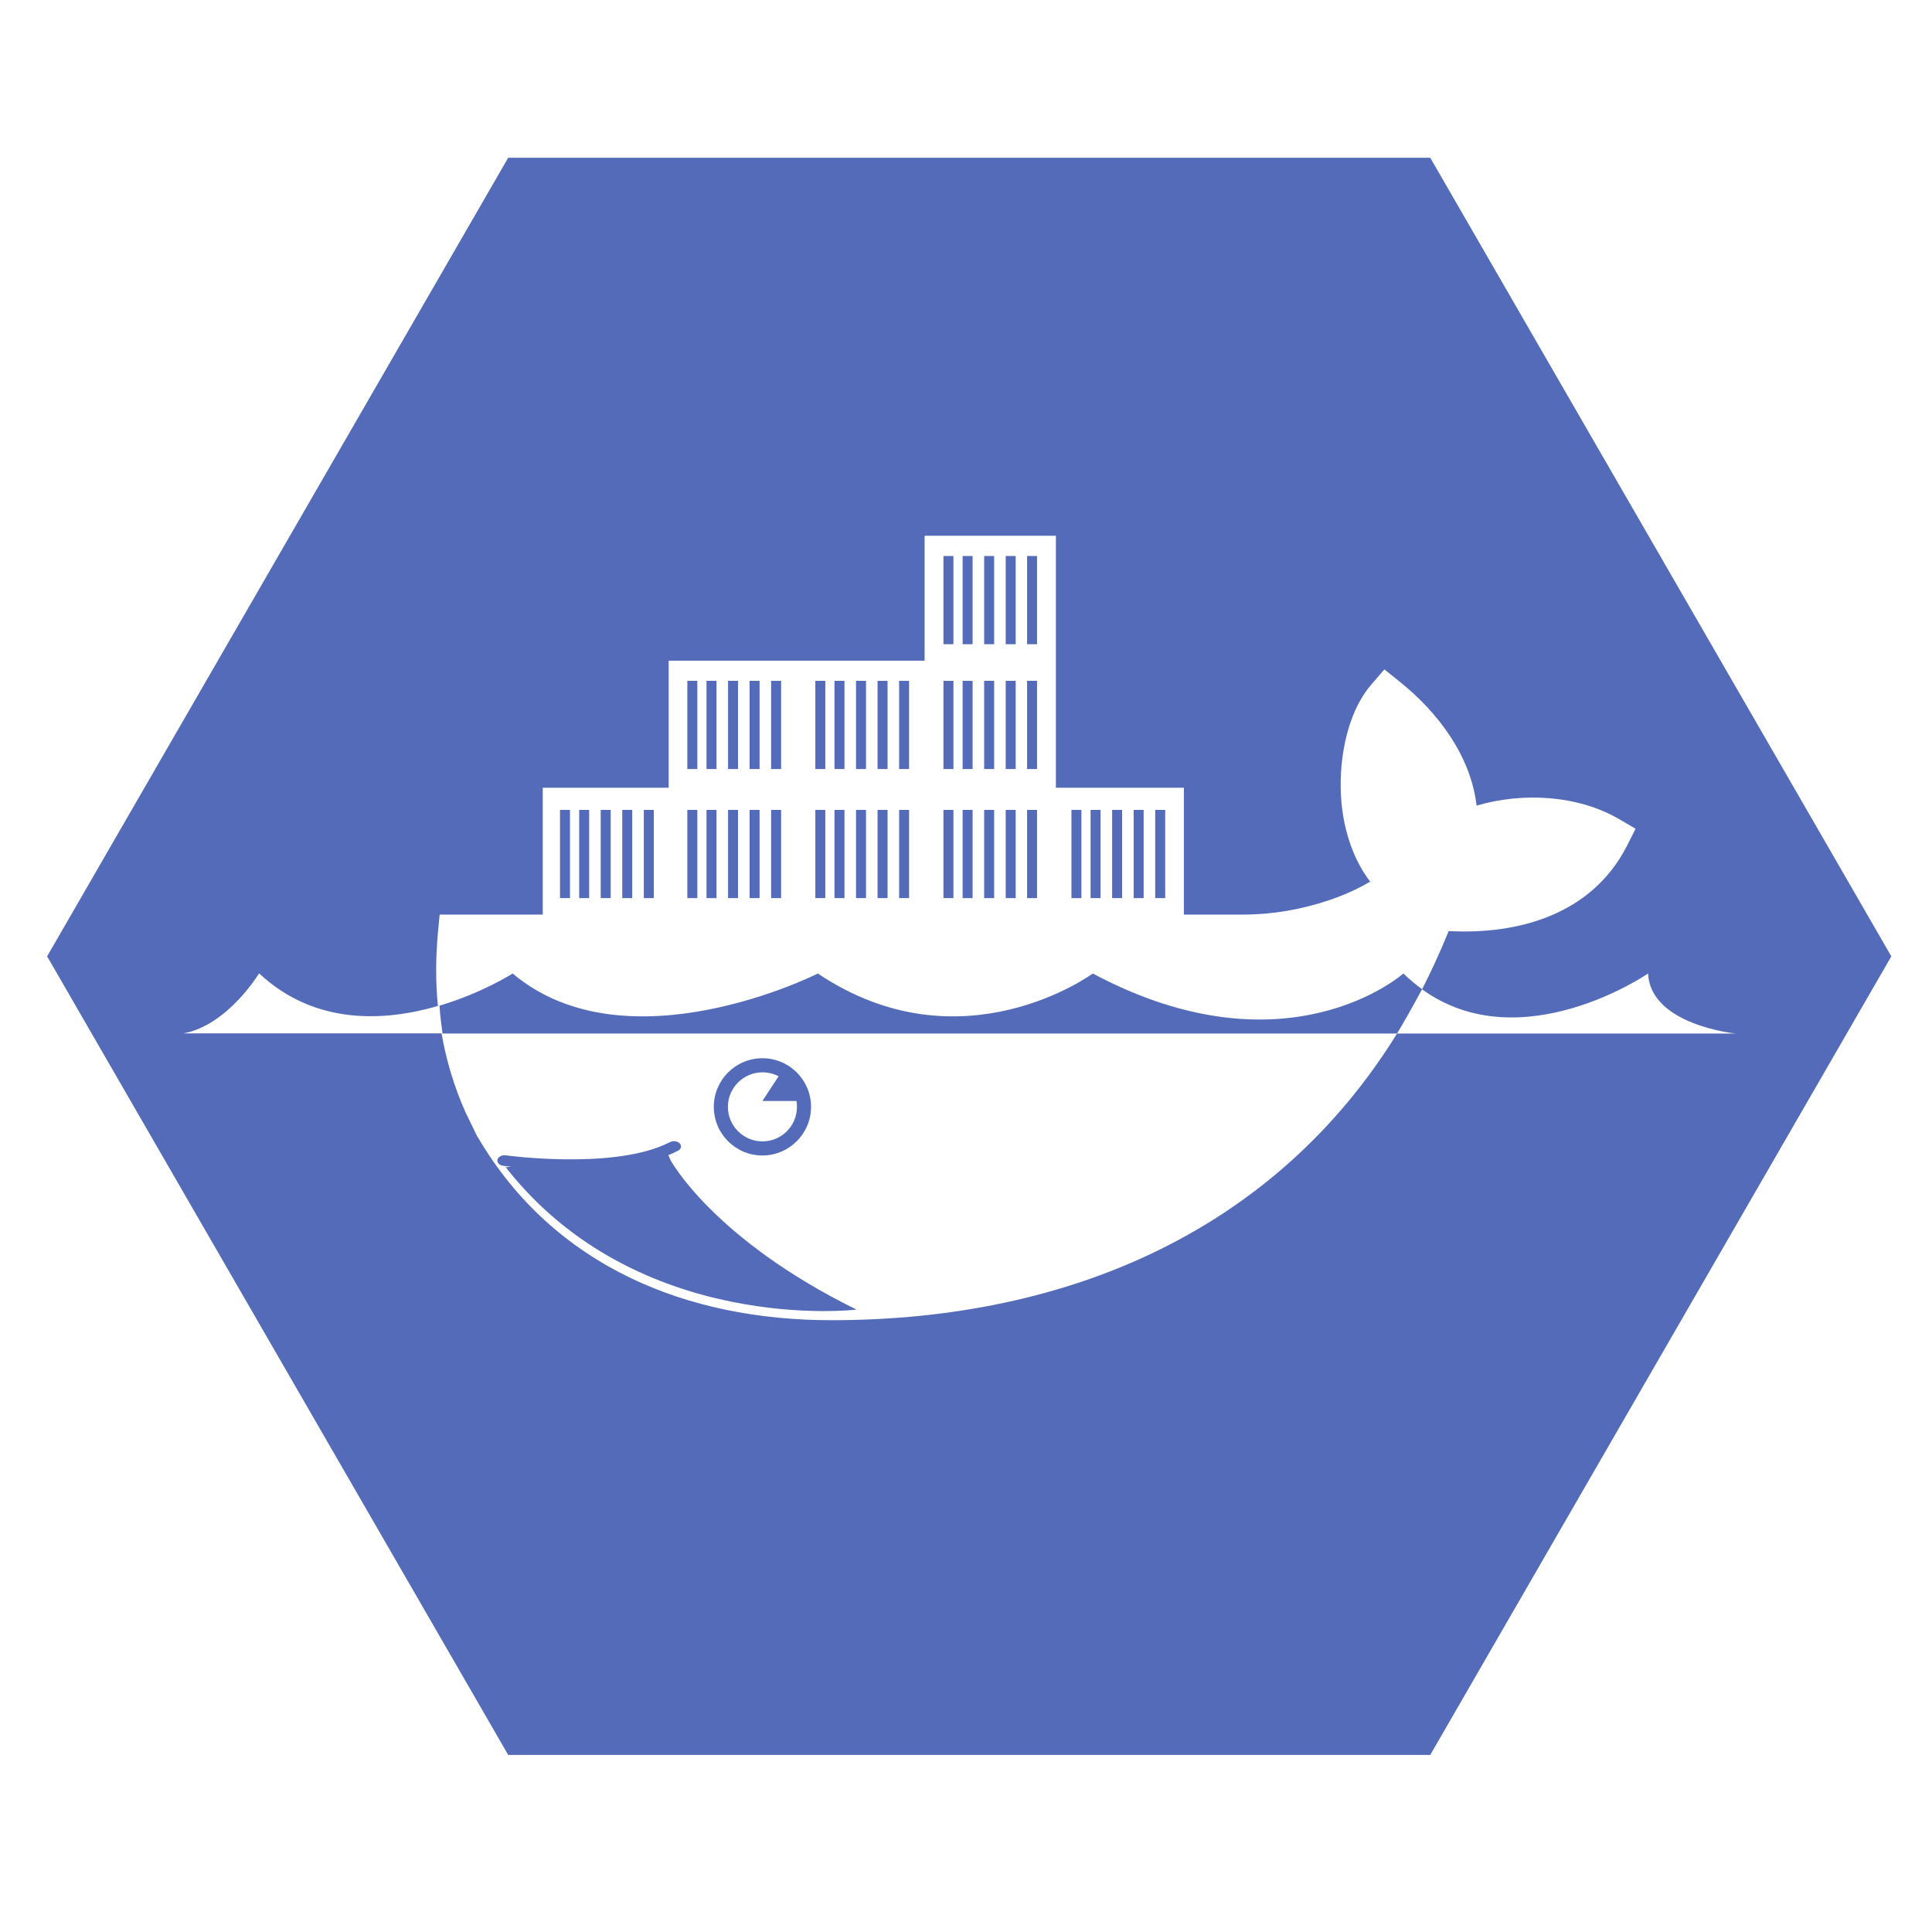
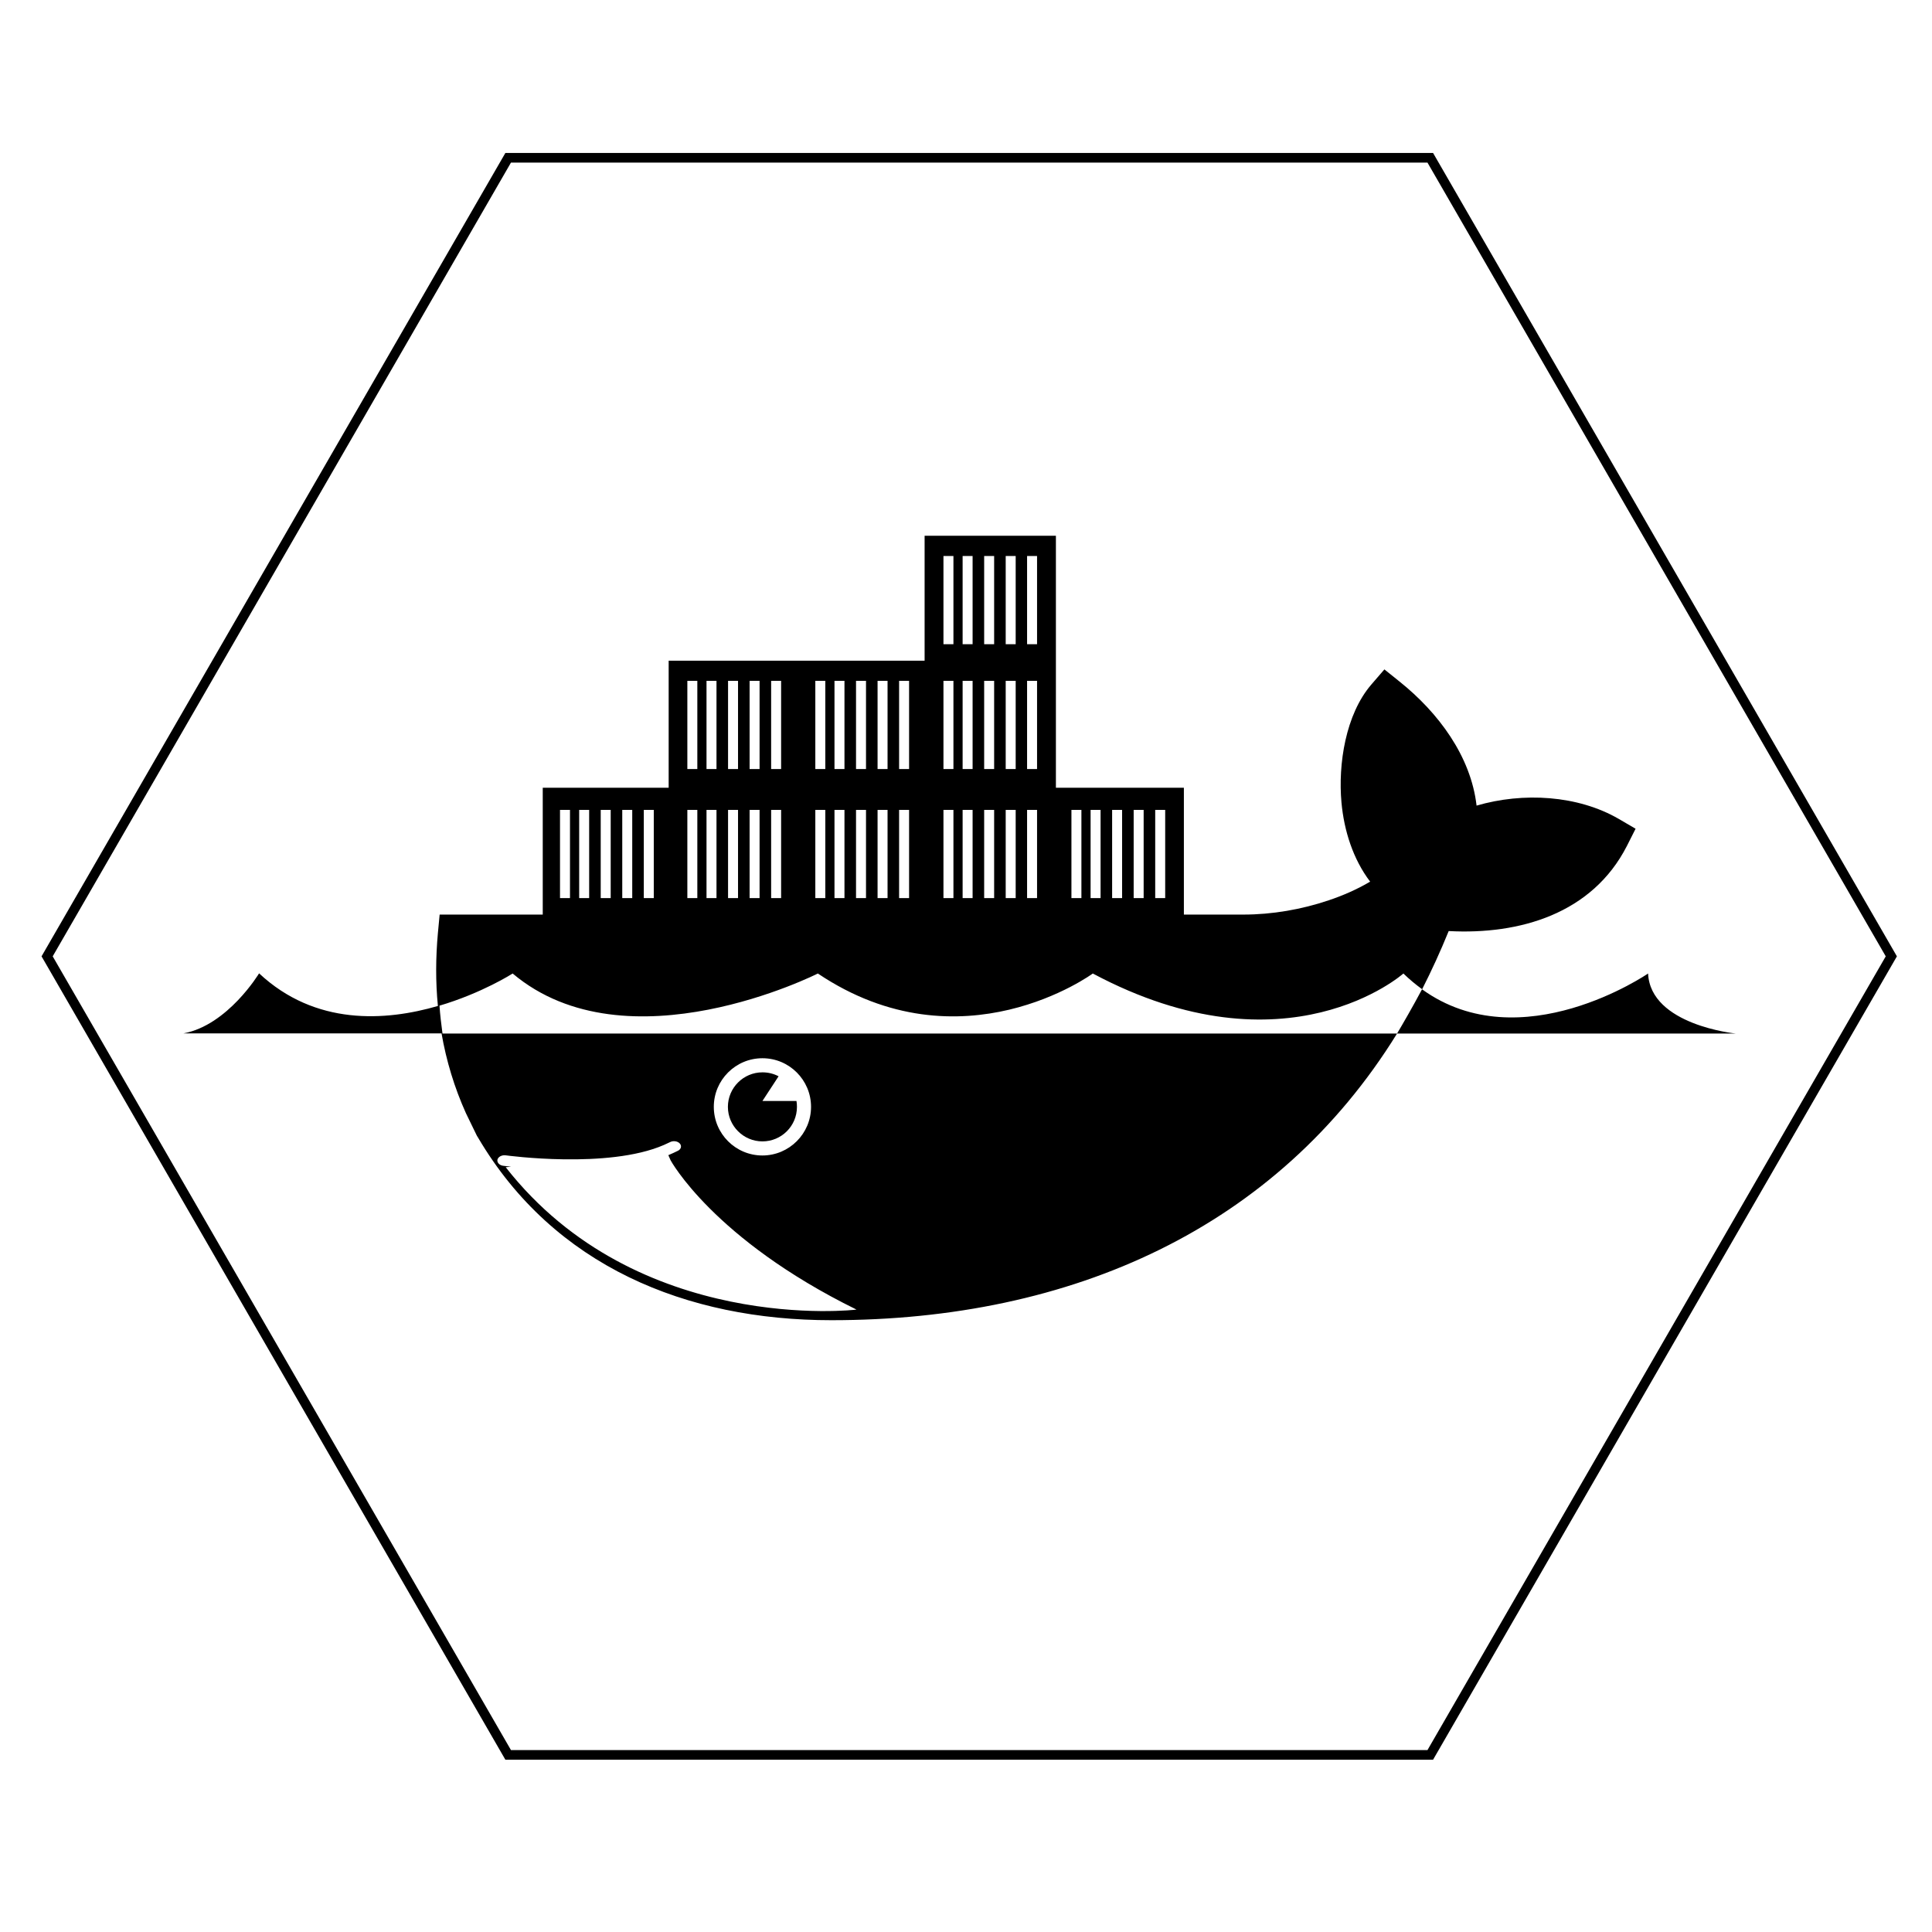
<svg xmlns="http://www.w3.org/2000/svg" style="isolation:isolate" viewBox="0 0 200 200" width="200" height="200">
  <defs>
-     <clipPath id="_clipPath_cg766oUH4sIKkC0zZk7zhibtStQ45GGR">
+     <clipPath id="_clipPath_cb7LVeYyfrCPF1NquZPHa4GmpZXyR6Xy">
      <rect width="200" height="200" />
    </clipPath>
  </defs>
-   <g clip-path="url(#_clipPath_cg766oUH4sIKkC0zZk7zhibtStQ45GGR)">
+   <g clip-path="url(#_clipPath_cb7LVeYyfrCPF1NquZPHa4GmpZXyR6Xy)">
    <g style="isolation:isolate" id="Layer 0">
-       <polygon points="52.606,181.667,4.878,99,52.606,16.333,148.061,16.333,195.789,99,148.061,181.667" fill="rgb(83,107,185)" />
+       <polygon points="52.606,181.667,4.878,99,52.606,16.333,148.061,16.333,195.789,99,148.061,181.667" fill="none" vector-effect="non-scaling-stroke" stroke-width="1" stroke="rgb(0,0,0)" stroke-linejoin="miter" stroke-linecap="square" stroke-miterlimit="3" />
    </g>
-     <g style="isolation:isolate" id="Kubernetes" />
    <g style="isolation:isolate" id="Docker">
      <g id="g8">
-         <path d=" M 82.5 114.582 C 82.5 114.369 82.484 114.172 82.451 113.975 L 78.926 113.975 L 80.598 111.417 C 80.106 111.155 79.533 111.008 78.926 111.008 C 76.959 111.008 75.352 112.614 75.352 114.582 C 75.352 116.549 76.959 118.156 78.926 118.156 C 80.893 118.156 82.5 116.566 82.5 114.582 Z " fill="rgb(255,255,255)" />
-         <path d=" M 170.61 100.777 C 170.61 100.777 157.461 109.811 147.214 102.416 C 148.197 100.482 149.116 98.481 149.968 96.383 C 157.313 96.776 164.823 94.596 168.413 87.578 L 169.315 85.791 L 167.577 84.775 C 163.331 82.315 157.674 81.987 152.854 83.397 C 152.264 78.282 148.902 73.773 144.886 70.56 L 143.312 69.297 L 141.967 70.855 C 139.295 73.953 138.508 79.102 138.868 83.069 C 139.131 85.971 140.065 88.939 141.836 91.267 C 140.459 92.087 138.918 92.743 137.54 93.202 C 134.72 94.153 131.687 94.677 128.719 94.677 L 122.555 94.677 L 122.555 81.545 L 109.307 81.545 L 109.307 68.756 L 109.307 68.395 L 109.307 55.459 L 95.715 55.459 L 95.715 68.395 L 82.795 68.395 L 82.467 68.395 L 69.22 68.395 L 69.22 81.545 L 56.185 81.545 L 56.185 94.677 L 45.512 94.677 L 45.331 96.596 C 45.102 99.121 45.085 101.646 45.331 104.138 C 39.921 105.712 32.641 106.204 26.821 100.76 C 26.821 100.76 23.591 106.122 19 106.974 L 45.708 106.974 C 46.2 109.811 47.037 112.582 48.233 115.238 L 49.365 117.566 L 49.496 117.779 C 57.333 131.076 71.072 136.667 86.058 136.667 C 111.012 136.667 132.195 127.092 144.623 106.991 L 179.677 106.991 C 179.677 106.991 170.856 106.122 170.61 100.777 Z  M 119.587 83.84 L 120.62 83.84 L 120.62 92.972 L 119.587 92.972 L 119.587 83.84 Z  M 117.357 83.84 L 118.39 83.84 L 118.39 92.972 L 117.357 92.972 L 117.357 83.84 Z  M 115.127 83.84 L 116.16 83.84 L 116.16 92.972 L 115.127 92.972 L 115.127 83.84 Z  M 112.898 83.84 L 113.931 83.84 L 113.931 92.972 L 112.898 92.972 L 112.898 83.84 Z  M 110.914 83.84 L 111.947 83.84 L 111.947 92.972 L 110.914 92.972 L 110.914 83.84 Z  M 106.323 57.558 L 107.356 57.558 L 107.356 66.69 L 106.323 66.69 L 106.323 57.558 Z  M 106.323 70.478 L 107.356 70.478 L 107.356 79.61 L 106.323 79.61 L 106.323 70.478 Z  M 106.323 83.84 L 107.356 83.84 L 107.356 92.972 L 106.323 92.972 L 106.323 83.84 Z  M 104.11 57.558 L 105.143 57.558 L 105.143 66.69 L 104.11 66.69 L 104.11 57.558 Z  M 104.11 70.478 L 105.143 70.478 L 105.143 79.61 L 104.11 79.61 L 104.11 70.478 Z  M 104.11 83.84 L 105.143 83.84 L 105.143 92.972 L 104.11 92.972 L 104.11 83.84 Z  M 101.88 57.558 L 102.913 57.558 L 102.913 66.69 L 101.88 66.69 L 101.88 57.558 Z  M 101.88 70.478 L 102.913 70.478 L 102.913 79.61 L 101.88 79.61 L 101.88 70.478 Z  M 101.88 83.84 L 102.913 83.84 L 102.913 92.972 L 101.88 92.972 L 101.88 83.84 Z  M 99.65 57.558 L 100.683 57.558 L 100.683 66.69 L 99.65 66.69 L 99.65 57.558 Z  M 99.65 70.478 L 100.683 70.478 L 100.683 79.61 L 99.65 79.61 L 99.65 70.478 Z  M 99.65 83.84 L 100.683 83.84 L 100.683 92.972 L 99.65 92.972 L 99.65 83.84 Z  M 97.666 57.558 L 98.699 57.558 L 98.699 66.69 L 97.666 66.69 L 97.666 57.558 Z  M 97.666 70.478 L 98.699 70.478 L 98.699 79.61 L 97.666 79.61 L 97.666 70.478 Z  M 97.666 83.84 L 98.699 83.84 L 98.699 92.972 L 97.666 92.972 L 97.666 83.84 Z  M 93.075 70.478 L 94.108 70.478 L 94.108 79.61 L 93.075 79.61 L 93.075 70.478 Z  M 93.075 83.84 L 94.108 83.84 L 94.108 92.972 L 93.075 92.972 L 93.075 83.84 Z  M 90.846 70.478 L 91.879 70.478 L 91.879 79.61 L 90.846 79.61 L 90.846 70.478 Z  M 90.846 83.84 L 91.879 83.84 L 91.879 92.972 L 90.846 92.972 L 90.846 83.84 Z  M 88.616 70.478 L 89.649 70.478 L 89.649 79.61 L 88.616 79.61 L 88.616 70.478 Z  M 88.616 83.84 L 89.649 83.84 L 89.649 92.972 L 88.616 92.972 L 88.616 83.84 Z  M 86.386 70.478 L 87.419 70.478 L 87.419 79.61 L 86.386 79.61 L 86.386 70.478 Z  M 86.386 83.84 L 87.419 83.84 L 87.419 92.972 L 86.386 92.972 L 86.386 83.84 Z  M 84.402 70.478 L 85.435 70.478 L 85.435 79.61 L 84.402 79.61 L 84.402 70.478 Z  M 84.402 83.84 L 85.435 83.84 L 85.435 92.972 L 84.402 92.972 L 84.402 83.84 Z  M 79.828 70.478 L 80.861 70.478 L 80.861 79.61 L 79.828 79.61 L 79.828 70.478 Z  M 79.828 83.84 L 80.861 83.84 L 80.861 92.972 L 79.828 92.972 L 79.828 83.84 Z  M 77.598 70.478 L 78.631 70.478 L 78.631 79.61 L 77.598 79.61 L 77.598 70.478 Z  M 77.598 83.84 L 78.631 83.84 L 78.631 92.972 L 77.598 92.972 L 77.598 83.84 Z  M 75.368 70.478 L 76.401 70.478 L 76.401 79.61 L 75.368 79.61 L 75.368 70.478 Z  M 75.368 83.84 L 76.401 83.84 L 76.401 92.972 L 75.368 92.972 L 75.368 83.84 Z  M 73.138 70.478 L 74.171 70.478 L 74.171 79.61 L 73.138 79.61 L 73.138 70.478 Z  M 73.138 83.84 L 74.171 83.84 L 74.171 92.972 L 73.138 92.972 L 73.138 83.84 Z  M 71.154 70.478 L 72.187 70.478 L 72.187 79.61 L 71.154 79.61 L 71.154 70.478 Z  M 71.154 83.84 L 72.187 83.84 L 72.187 92.972 L 71.154 92.972 L 71.154 83.84 Z  M 66.646 83.84 L 67.679 83.84 L 67.679 92.972 L 66.646 92.972 L 66.646 83.84 Z  M 64.416 83.84 L 65.449 83.84 L 65.449 92.972 L 64.416 92.972 L 64.416 83.84 Z  M 62.186 83.84 L 63.219 83.84 L 63.219 92.972 L 62.186 92.972 L 62.186 83.84 Z  M 59.956 83.84 L 60.989 83.84 L 60.989 92.972 L 59.956 92.972 L 59.956 83.84 Z  M 57.972 83.84 L 59.005 83.84 L 59.005 92.972 L 57.972 92.972 L 57.972 83.84 Z  M 52.349 120.829 L 52.906 120.779 C 52.447 120.73 52.152 120.681 52.086 120.681 C 51.693 120.632 51.431 120.337 51.496 120.042 C 51.578 119.746 51.955 119.55 52.349 119.599 C 52.463 119.615 62.924 121.042 68.712 118.533 L 68.712 118.533 L 68.712 118.533 C 68.925 118.435 69.138 118.336 69.351 118.238 C 69.679 118.058 70.138 118.123 70.367 118.369 C 70.597 118.615 70.515 118.959 70.187 119.123 C 69.859 119.287 69.531 119.435 69.187 119.582 L 69.417 120.107 C 69.417 120.107 73.827 128.272 88.665 135.568 C 88.665 135.585 65.99 138.241 52.349 120.829 Z  M 73.893 114.582 C 73.893 111.795 76.155 109.548 78.926 109.548 C 81.713 109.548 83.959 111.811 83.959 114.582 C 83.959 117.353 81.697 119.615 78.926 119.615 C 76.155 119.615 73.893 117.369 73.893 114.582 Z  M 147.214 102.4 C 146.246 104.22 145.164 106.089 144.623 106.991 L 45.807 106.991 C 45.676 106.023 45.561 105.056 45.495 104.105 C 45.479 104.105 45.463 104.121 45.446 104.121 C 49.906 102.81 53.07 100.777 53.07 100.777 C 64.924 110.762 84.664 100.777 84.664 100.777 C 99.535 110.762 113.127 100.777 113.127 100.777 C 133.228 111.499 145.279 100.777 145.279 100.777 C 145.902 101.383 146.558 101.924 147.214 102.4 C 147.214 102.4 147.214 102.4 147.214 102.4 Z " fill="rgb(255,255,255)" />
+         <path d=" M 82.5 114.582 C 82.5 114.369 82.484 114.172 82.451 113.975 L 78.926 113.975 L 80.598 111.417 C 80.106 111.155 79.533 111.008 78.926 111.008 C 76.959 111.008 75.352 112.614 75.352 114.582 C 75.352 116.549 76.959 118.156 78.926 118.156 C 80.893 118.156 82.5 116.566 82.5 114.582 Z " fill="rgb(0,0,0)" />
+         <path d=" M 170.61 100.777 C 170.61 100.777 157.461 109.811 147.214 102.416 C 148.197 100.482 149.116 98.481 149.968 96.383 C 157.313 96.776 164.823 94.596 168.413 87.578 L 169.315 85.791 L 167.577 84.775 C 163.331 82.315 157.674 81.987 152.854 83.397 C 152.264 78.282 148.902 73.773 144.886 70.56 L 143.312 69.297 L 141.967 70.855 C 139.295 73.953 138.508 79.102 138.868 83.069 C 139.131 85.971 140.065 88.939 141.836 91.267 C 140.459 92.087 138.918 92.743 137.54 93.202 C 134.72 94.153 131.687 94.677 128.719 94.677 L 122.555 94.677 L 122.555 81.545 L 109.307 81.545 L 109.307 68.756 L 109.307 68.395 L 109.307 55.459 L 95.715 55.459 L 95.715 68.395 L 82.795 68.395 L 82.467 68.395 L 69.22 68.395 L 69.22 81.545 L 56.185 81.545 L 56.185 94.677 L 45.512 94.677 L 45.331 96.596 C 45.102 99.121 45.085 101.646 45.331 104.138 C 39.921 105.712 32.641 106.204 26.821 100.76 C 26.821 100.76 23.591 106.122 19 106.974 L 45.708 106.974 C 46.2 109.811 47.037 112.582 48.233 115.238 L 49.365 117.566 L 49.496 117.779 C 57.333 131.076 71.072 136.667 86.058 136.667 C 111.012 136.667 132.195 127.092 144.623 106.991 L 179.677 106.991 C 179.677 106.991 170.856 106.122 170.61 100.777 Z  M 119.587 83.84 L 120.62 83.84 L 120.62 92.972 L 119.587 92.972 L 119.587 83.84 Z  M 117.357 83.84 L 118.39 83.84 L 118.39 92.972 L 117.357 92.972 L 117.357 83.84 Z  M 115.127 83.84 L 116.16 83.84 L 116.16 92.972 L 115.127 92.972 L 115.127 83.84 Z  M 112.898 83.84 L 113.931 83.84 L 113.931 92.972 L 112.898 92.972 L 112.898 83.84 Z  M 110.914 83.84 L 111.947 83.84 L 111.947 92.972 L 110.914 92.972 L 110.914 83.84 Z  M 106.323 57.558 L 107.356 57.558 L 107.356 66.69 L 106.323 66.69 L 106.323 57.558 Z  M 106.323 70.478 L 107.356 70.478 L 107.356 79.61 L 106.323 79.61 L 106.323 70.478 Z  M 106.323 83.84 L 107.356 83.84 L 107.356 92.972 L 106.323 92.972 L 106.323 83.84 Z  M 104.11 57.558 L 105.143 57.558 L 105.143 66.69 L 104.11 66.69 L 104.11 57.558 Z  M 104.11 70.478 L 105.143 70.478 L 105.143 79.61 L 104.11 79.61 L 104.11 70.478 Z  M 104.11 83.84 L 105.143 83.84 L 105.143 92.972 L 104.11 92.972 L 104.11 83.84 Z  M 101.88 57.558 L 102.913 57.558 L 102.913 66.69 L 101.88 66.69 L 101.88 57.558 Z  M 101.88 70.478 L 102.913 70.478 L 102.913 79.61 L 101.88 79.61 L 101.88 70.478 Z  M 101.88 83.84 L 102.913 83.84 L 102.913 92.972 L 101.88 92.972 L 101.88 83.84 Z  M 99.65 57.558 L 100.683 57.558 L 100.683 66.69 L 99.65 66.69 L 99.65 57.558 Z  M 99.65 70.478 L 100.683 70.478 L 100.683 79.61 L 99.65 79.61 L 99.65 70.478 Z  M 99.65 83.84 L 100.683 83.84 L 100.683 92.972 L 99.65 92.972 L 99.65 83.84 Z  M 97.666 57.558 L 98.699 57.558 L 98.699 66.69 L 97.666 66.69 L 97.666 57.558 Z  M 97.666 70.478 L 98.699 70.478 L 98.699 79.61 L 97.666 79.61 L 97.666 70.478 Z  M 97.666 83.84 L 98.699 83.84 L 98.699 92.972 L 97.666 92.972 L 97.666 83.84 Z  M 93.075 70.478 L 94.108 70.478 L 94.108 79.61 L 93.075 79.61 L 93.075 70.478 Z  M 93.075 83.84 L 94.108 83.84 L 94.108 92.972 L 93.075 92.972 L 93.075 83.84 Z  M 90.846 70.478 L 91.879 70.478 L 91.879 79.61 L 90.846 79.61 L 90.846 70.478 Z  M 90.846 83.84 L 91.879 83.84 L 91.879 92.972 L 90.846 92.972 L 90.846 83.84 Z  M 88.616 70.478 L 89.649 70.478 L 89.649 79.61 L 88.616 79.61 L 88.616 70.478 Z  M 88.616 83.84 L 89.649 83.84 L 89.649 92.972 L 88.616 92.972 L 88.616 83.84 Z  M 86.386 70.478 L 87.419 70.478 L 87.419 79.61 L 86.386 79.61 L 86.386 70.478 Z  M 86.386 83.84 L 87.419 83.84 L 87.419 92.972 L 86.386 92.972 L 86.386 83.84 Z  M 84.402 70.478 L 85.435 70.478 L 85.435 79.61 L 84.402 79.61 L 84.402 70.478 Z  M 84.402 83.84 L 85.435 83.84 L 85.435 92.972 L 84.402 92.972 L 84.402 83.84 Z  M 79.828 70.478 L 80.861 70.478 L 80.861 79.61 L 79.828 79.61 L 79.828 70.478 Z  M 79.828 83.84 L 80.861 83.84 L 80.861 92.972 L 79.828 92.972 L 79.828 83.84 Z  M 77.598 70.478 L 78.631 70.478 L 78.631 79.61 L 77.598 79.61 L 77.598 70.478 Z  M 77.598 83.84 L 78.631 83.84 L 78.631 92.972 L 77.598 92.972 L 77.598 83.84 Z  M 75.368 70.478 L 76.401 70.478 L 76.401 79.61 L 75.368 79.61 L 75.368 70.478 Z  M 75.368 83.84 L 76.401 83.84 L 76.401 92.972 L 75.368 92.972 L 75.368 83.84 Z  M 73.138 70.478 L 74.171 70.478 L 74.171 79.61 L 73.138 79.61 L 73.138 70.478 Z  M 73.138 83.84 L 74.171 83.84 L 74.171 92.972 L 73.138 92.972 L 73.138 83.84 Z  M 71.154 70.478 L 72.187 70.478 L 72.187 79.61 L 71.154 79.61 L 71.154 70.478 Z  M 71.154 83.84 L 72.187 83.84 L 72.187 92.972 L 71.154 92.972 L 71.154 83.84 Z  M 66.646 83.84 L 67.679 83.84 L 67.679 92.972 L 66.646 92.972 L 66.646 83.84 Z  M 64.416 83.84 L 65.449 83.84 L 65.449 92.972 L 64.416 92.972 L 64.416 83.84 Z  M 62.186 83.84 L 63.219 83.84 L 63.219 92.972 L 62.186 92.972 L 62.186 83.84 Z  M 59.956 83.84 L 60.989 83.84 L 60.989 92.972 L 59.956 92.972 L 59.956 83.84 Z  M 57.972 83.84 L 59.005 83.84 L 59.005 92.972 L 57.972 92.972 L 57.972 83.84 Z  M 52.349 120.829 L 52.906 120.779 C 52.447 120.73 52.152 120.681 52.086 120.681 C 51.693 120.632 51.431 120.337 51.496 120.042 C 51.578 119.746 51.955 119.55 52.349 119.599 C 52.463 119.615 62.924 121.042 68.712 118.533 L 68.712 118.533 L 68.712 118.533 C 68.925 118.435 69.138 118.336 69.351 118.238 C 69.679 118.058 70.138 118.123 70.367 118.369 C 70.597 118.615 70.515 118.959 70.187 119.123 C 69.859 119.287 69.531 119.435 69.187 119.582 L 69.417 120.107 C 69.417 120.107 73.827 128.272 88.665 135.568 C 88.665 135.585 65.99 138.241 52.349 120.829 Z  M 73.893 114.582 C 73.893 111.795 76.155 109.548 78.926 109.548 C 81.713 109.548 83.959 111.811 83.959 114.582 C 83.959 117.353 81.697 119.615 78.926 119.615 C 76.155 119.615 73.893 117.369 73.893 114.582 Z  M 147.214 102.4 C 146.246 104.22 145.164 106.089 144.623 106.991 L 45.807 106.991 C 45.676 106.023 45.561 105.056 45.495 104.105 C 45.479 104.105 45.463 104.121 45.446 104.121 C 49.906 102.81 53.07 100.777 53.07 100.777 C 64.924 110.762 84.664 100.777 84.664 100.777 C 99.535 110.762 113.127 100.777 113.127 100.777 C 133.228 111.499 145.279 100.777 145.279 100.777 C 145.902 101.383 146.558 101.924 147.214 102.4 C 147.214 102.4 147.214 102.4 147.214 102.4 Z " fill="rgb(0,0,0)" />
      </g>
    </g>
  </g>
</svg>
